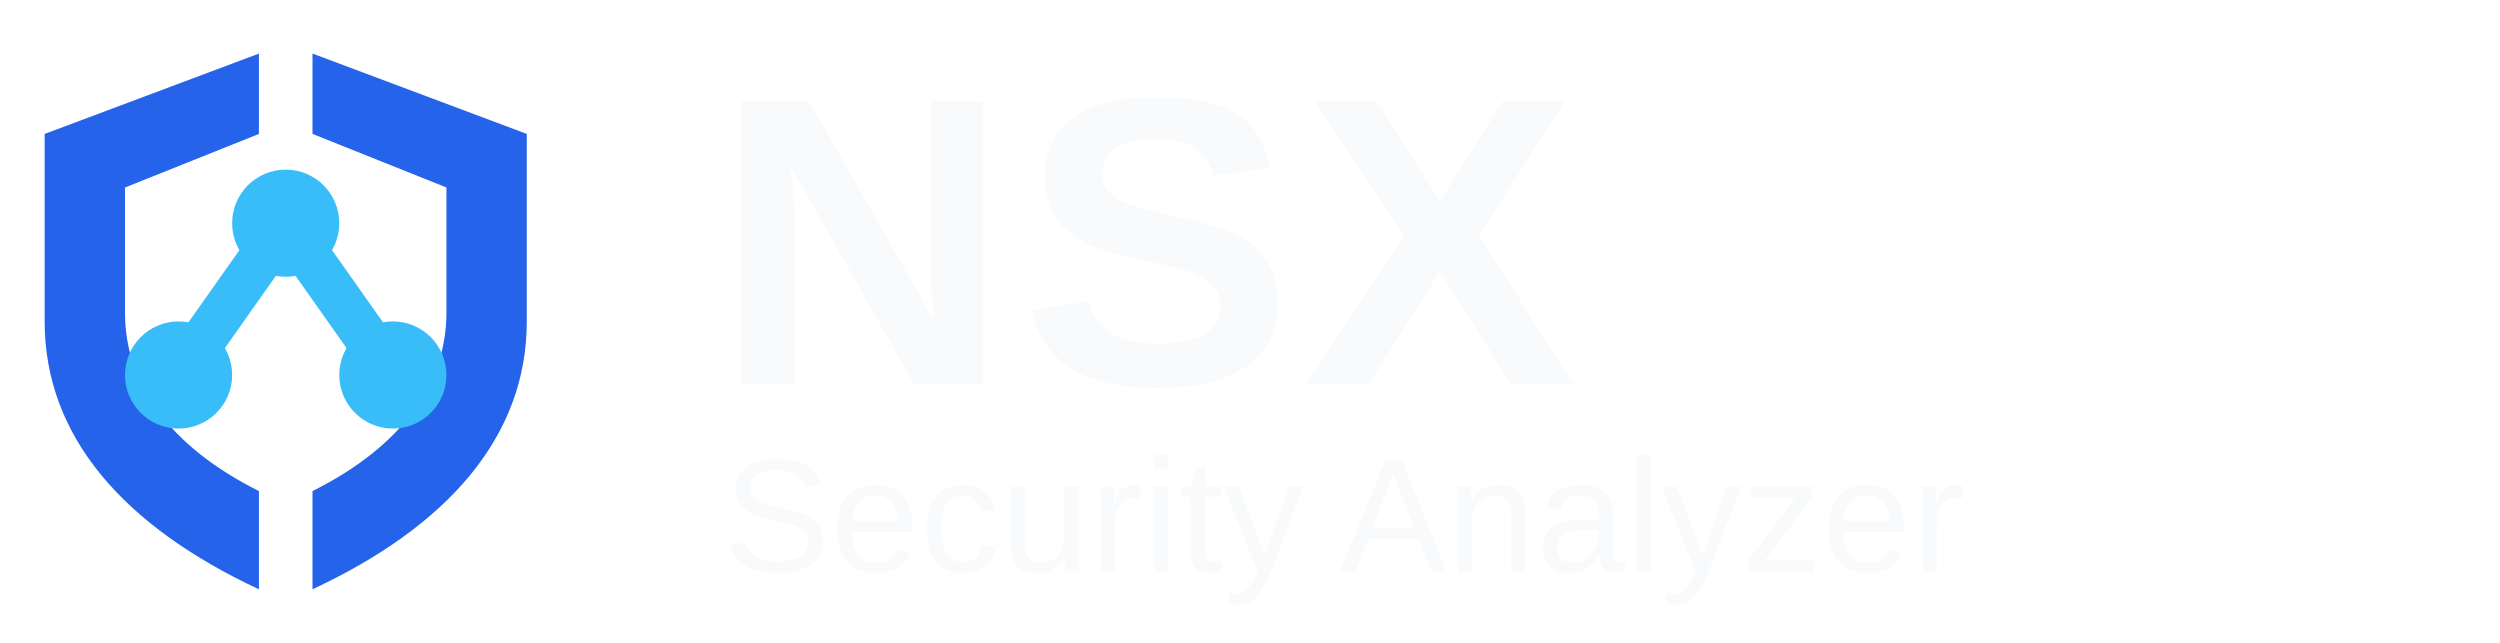
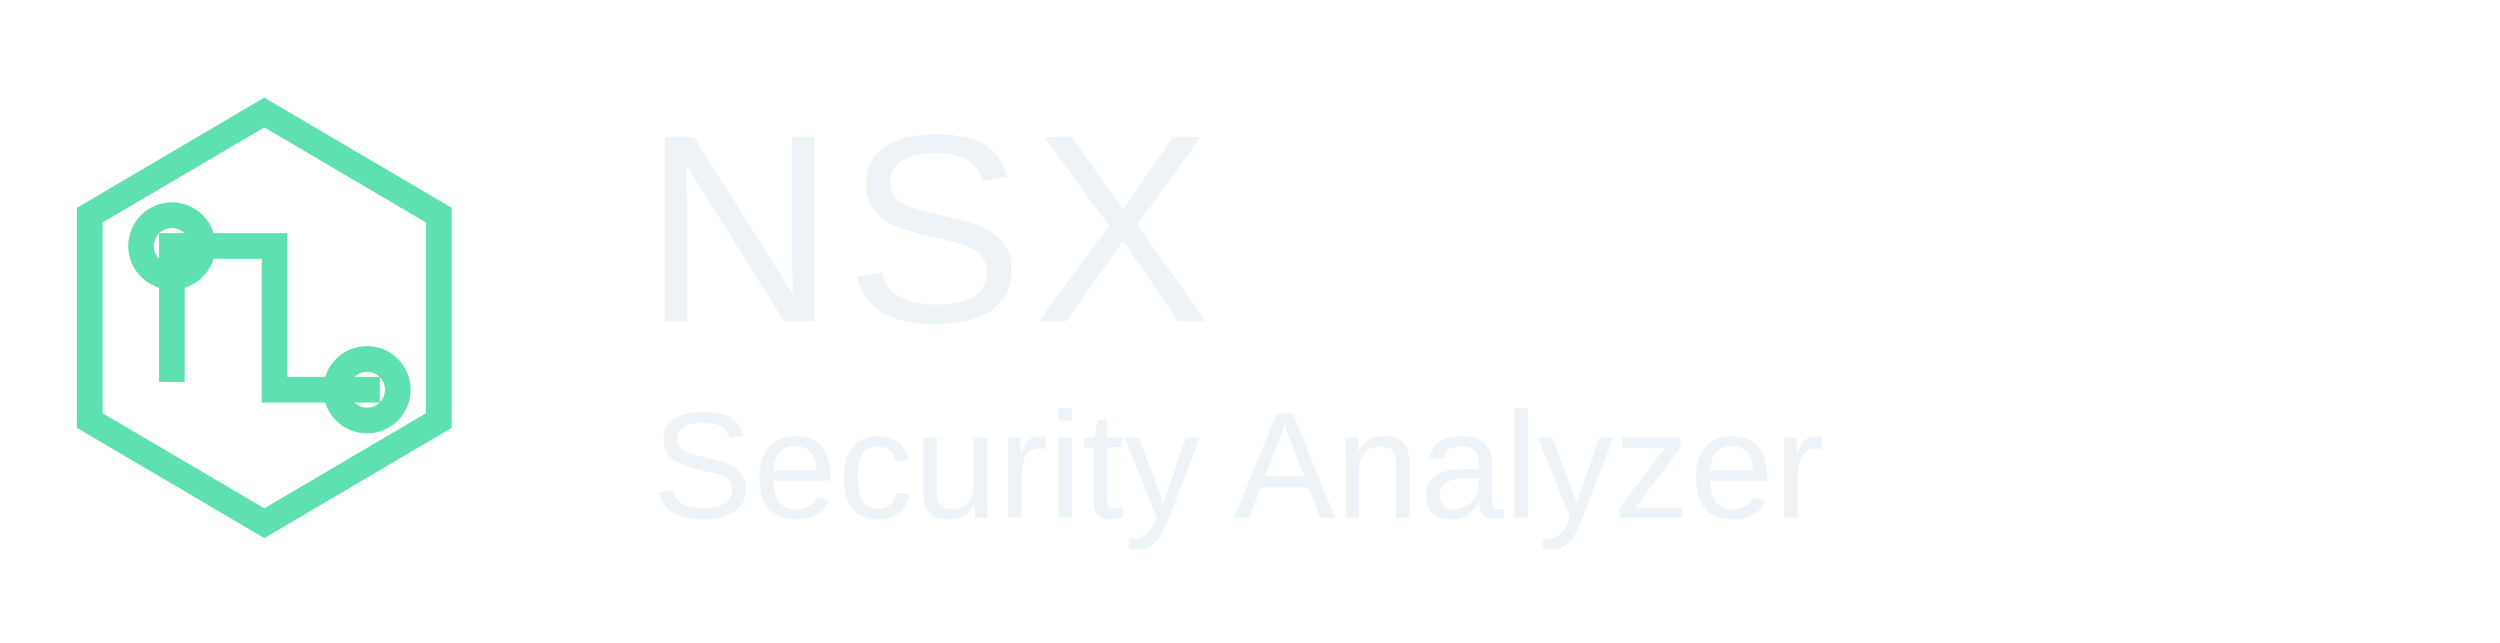
<svg xmlns="http://www.w3.org/2000/svg" width="280" height="72" viewBox="0 0 280 72" role="img" aria-labelledby="title">
-   <g transform="translate(0 3)">
-     <path fill="#2563eb" d="M29 3 5 12v21c0 13 9 23 24 30V52C19 47 14 40 14 32V18l15-6Zm6 0 24 9v21c0 13-9 23-24 30V52c10-5 15-12 15-20V18l-15-6Z" />
-     <path d="m20 39 12-17 12 17" fill="none" stroke="#38bdf8" stroke-width="5" stroke-linecap="round" stroke-linejoin="round" />
-     <g fill="#38bdf8">
-       <circle cx="32" cy="22" r="6" />
-       <circle cx="20" cy="39" r="6" />
-       <circle cx="44" cy="39" r="6" />
+   <g transform="translate(2 8) scale(1.15)" color="#5EE0B0">
+     <g fill="none" stroke="currentColor" stroke-width="2.5" stroke-linecap="square" stroke-linejoin="miter">
+       <path d="M24 4 7 14v20l17 10 17-10V14Z" />
+       <path d="M15 29V17h10v14h9" />
+       <circle cx="15" cy="17" r="3" />
+       <circle cx="34" cy="31" r="3" />
    </g>
  </g>
-   <g fill="#f8fafc" font-family="Arial, Helvetica, sans-serif">
-     <text x="80" y="43" font-size="46" font-weight="800" letter-spacing="1">NSX</text>
-     <text x="81" y="64" font-size="18" font-weight="500">Security Analyzer</text>
+   <g fill="#EDF3F7" font-family="Avenir Next,Arial,sans-serif">
+     <text x="72" y="36" font-size="30" font-weight="500" letter-spacing="1">NSX</text>
+     <text x="73" y="58" font-size="17">Security Analyzer</text>
  </g>
</svg>
